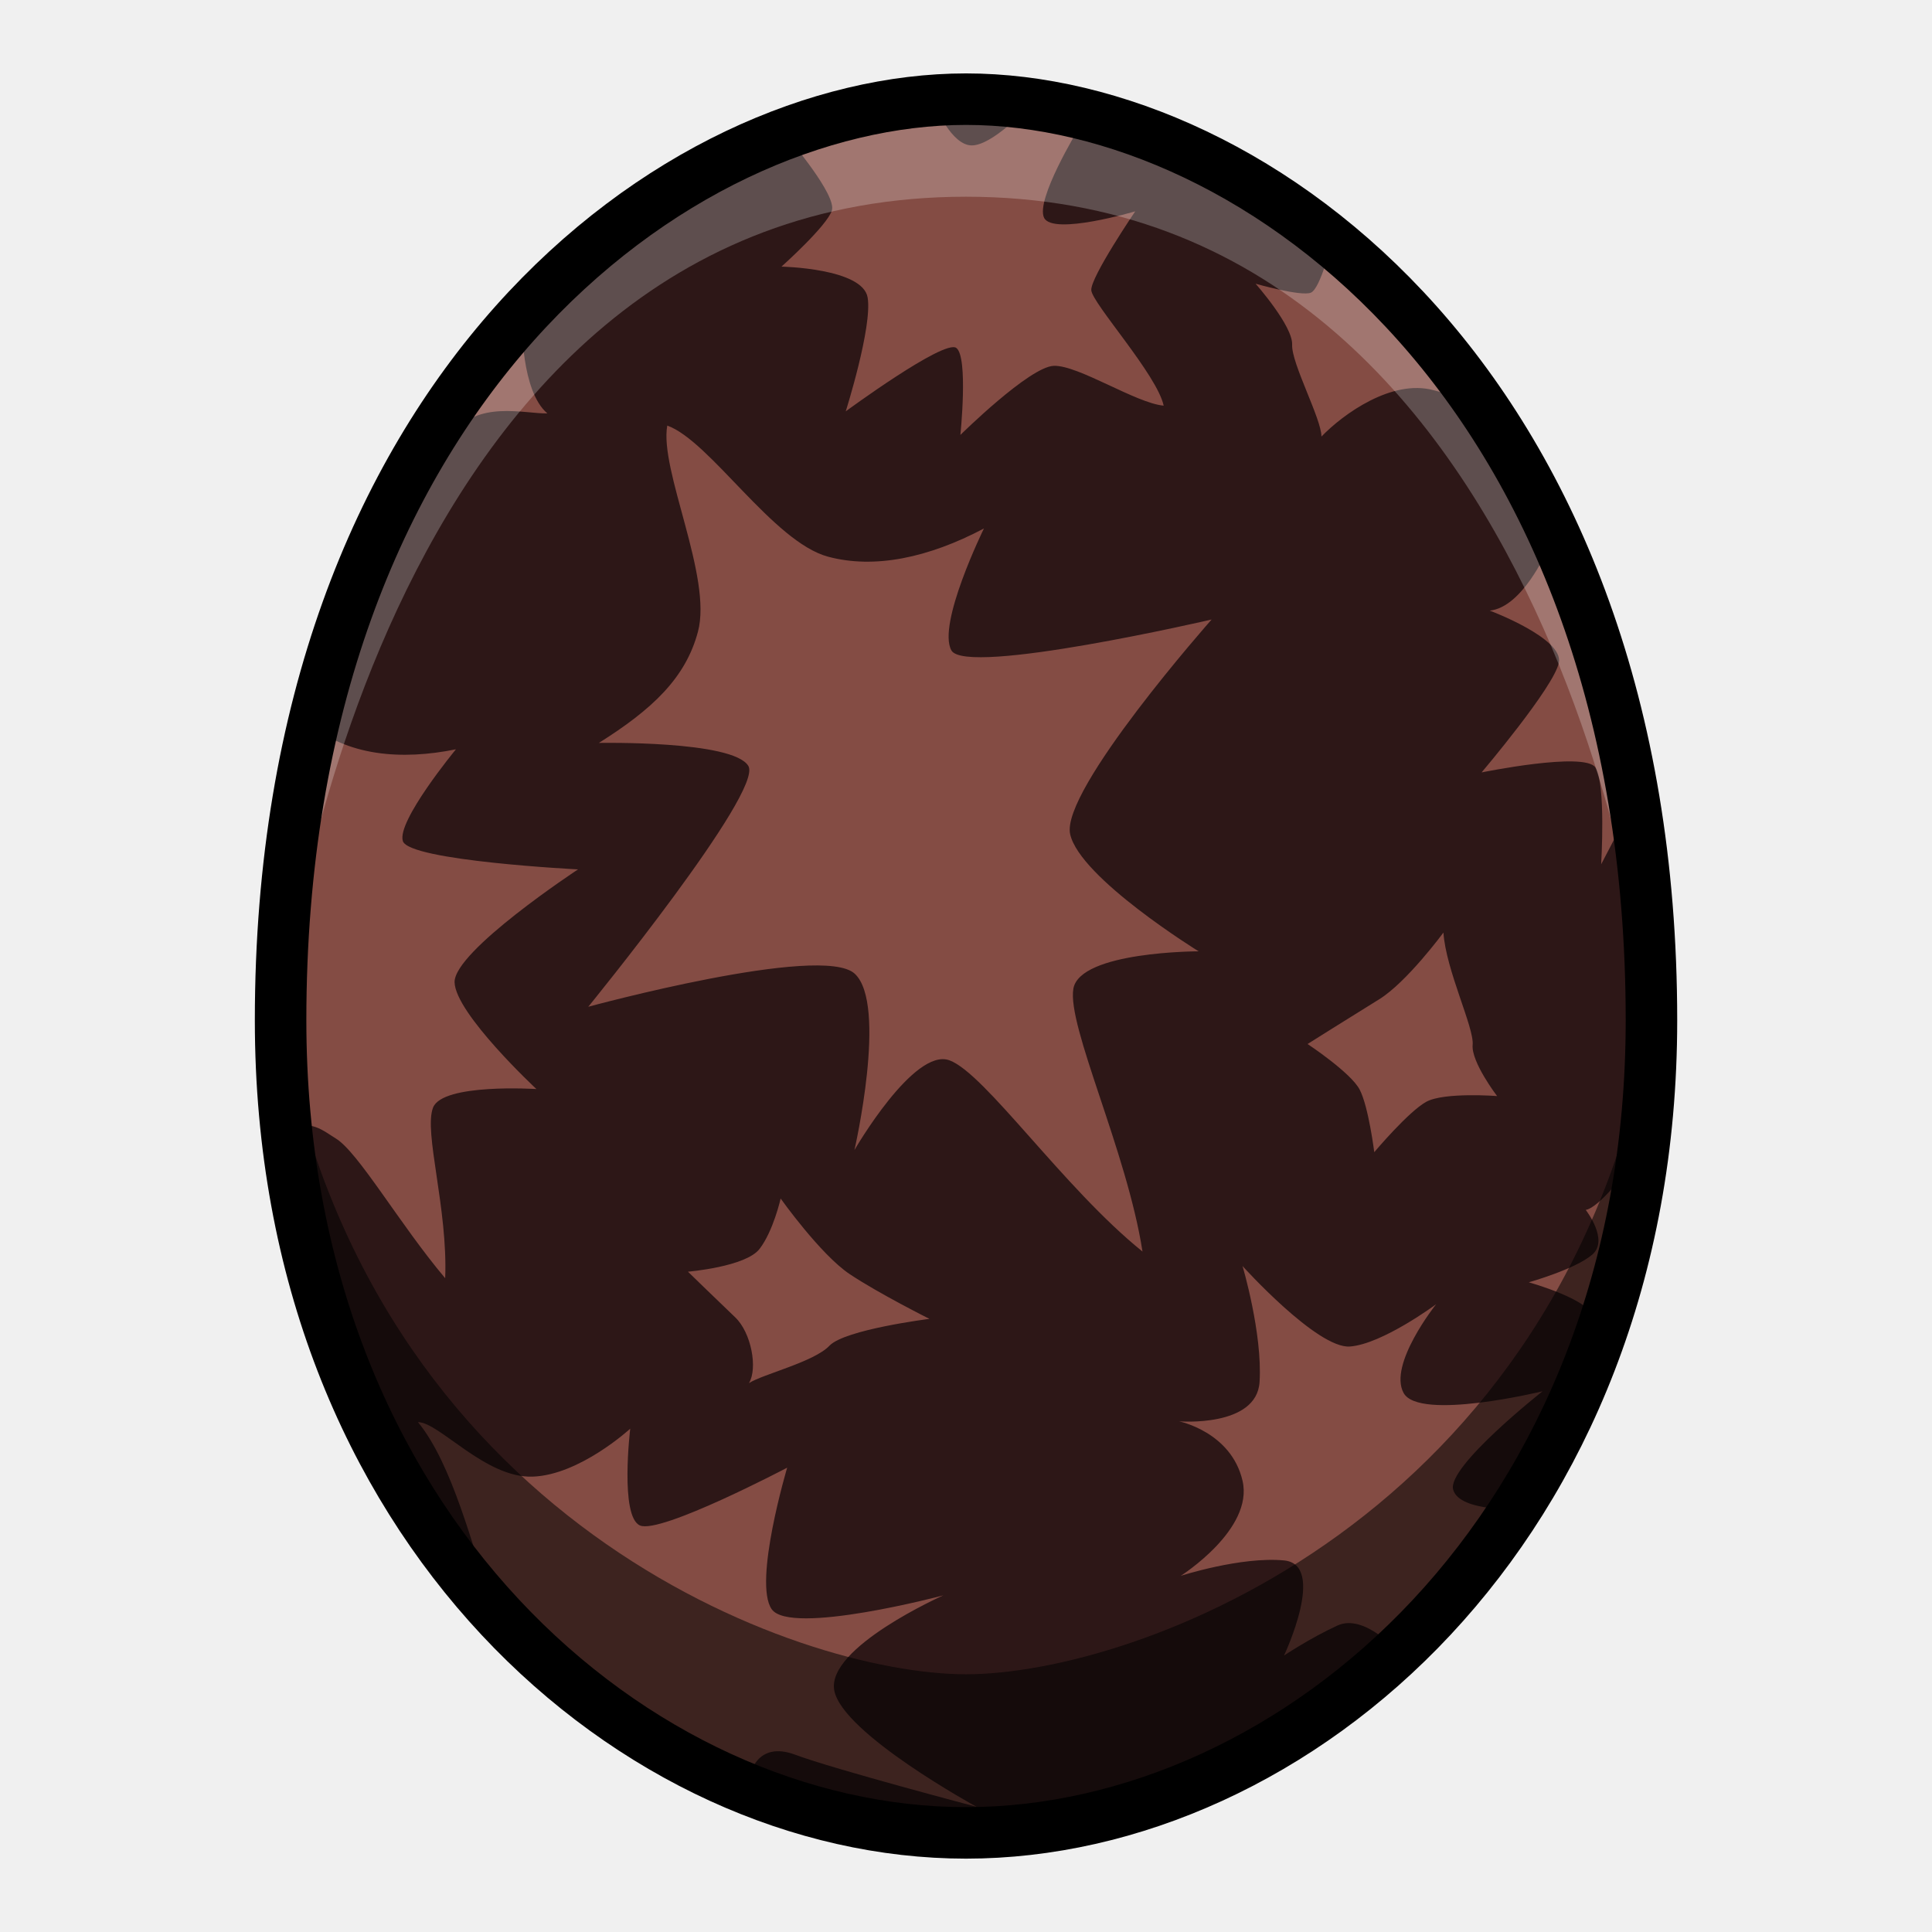
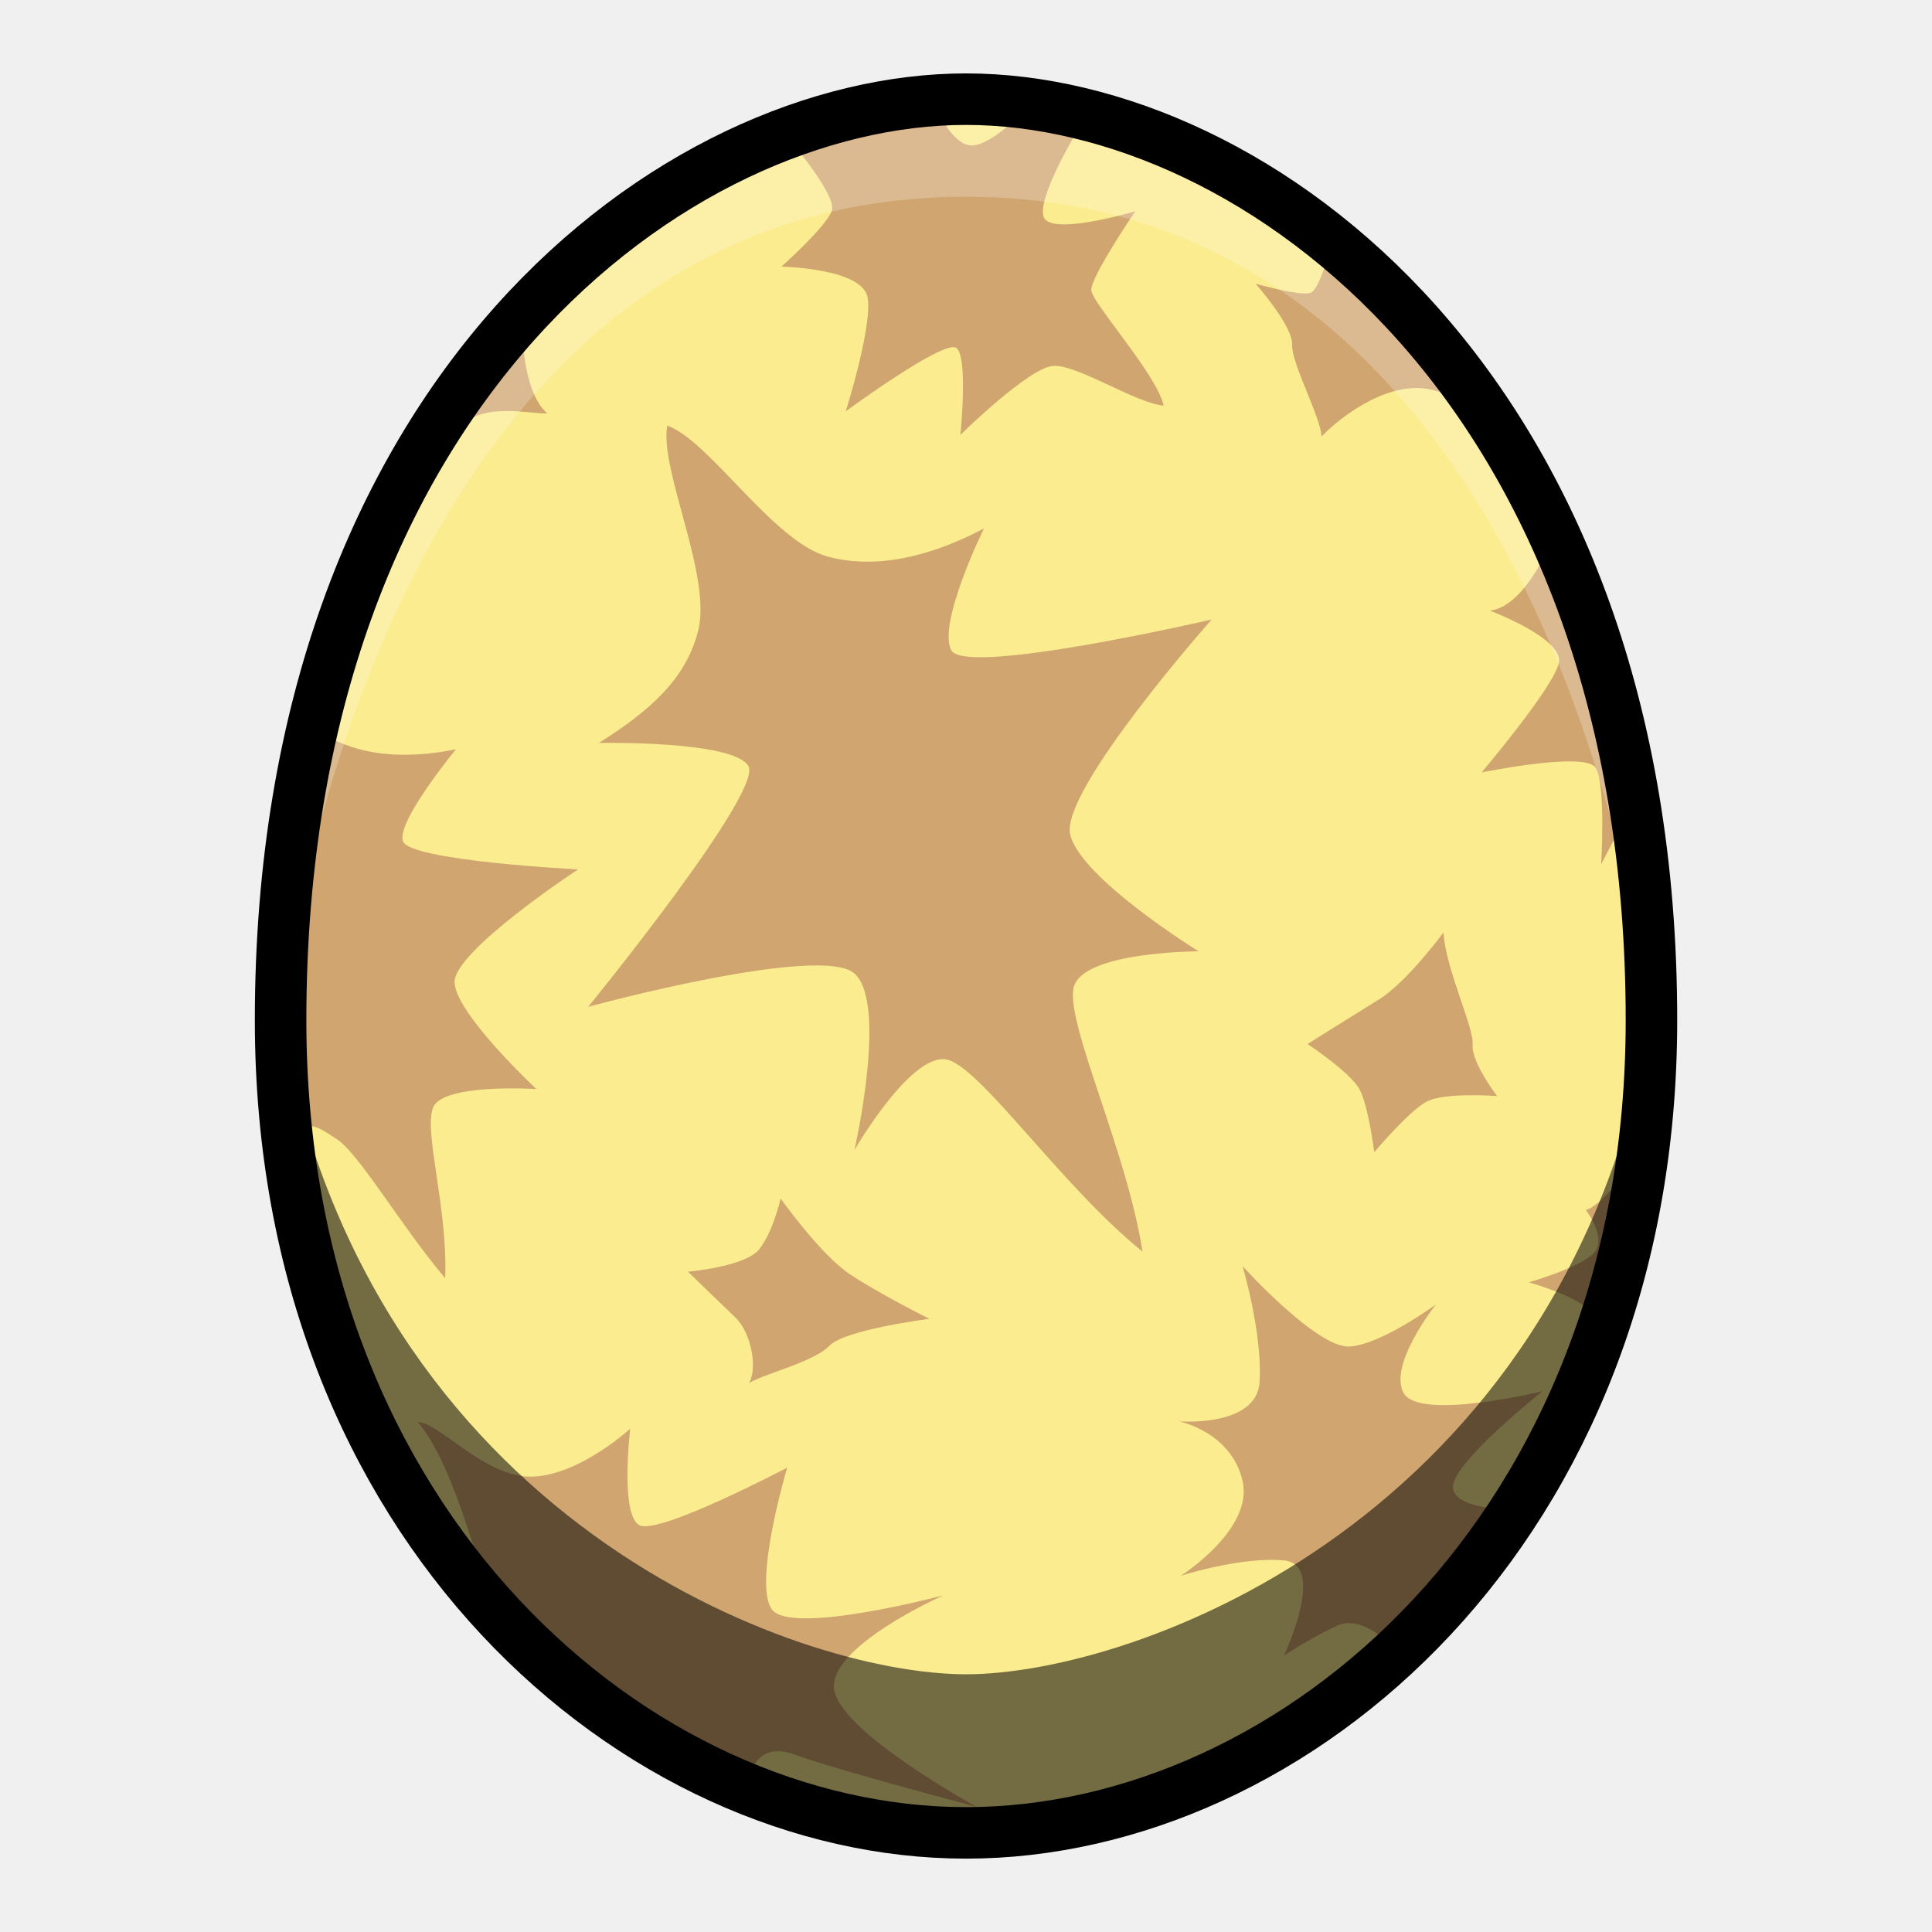
<svg xmlns="http://www.w3.org/2000/svg" viewBox="0 0 39.687 39.687">
-   <path d="M19.844 2.037c-5.953 0-14.08 5.977-14.08 18.922 0 10.442 7.34 16.692 14.08 16.692s14.08-6.25 14.08-16.692c0-12.945-8.127-18.922-14.08-18.922z" fill="#2d1717" />
-   <path d="m19.21 2.17-2.99.701s.969 1.136.868 1.453c-.1.318-1.035 1.153-1.035 1.153s1.67.033 1.77.635c.1.601-.45 2.338-.45 2.338s2.02-1.486 2.271-1.303c.25.184.084 1.788.084 1.788s1.42-1.404 1.92-1.42c.502-.017 1.688.768 2.256.818-.134-.634-1.47-2.104-1.487-2.372-.016-.267.903-1.62.903-1.62s-1.688.501-1.872.134c-.183-.368.702-1.82.702-1.82l-1.07-.418s-.7.75-1.118.75c-.418 0-.752-.818-.752-.818zm8.168 2.706-.016.083s-.234.969-.434 1.053c-.2.083-1.136-.184-1.136-.184s.768.868.751 1.253c-.017.384.602 1.52.602 1.887.45-.467 1.453-1.186 2.305-.952.852.234.801.1.801.1zm-16.653 1.75-.968.78s-.969 2.268-.473 1.536c.496-.733 1.5-.438 1.96-.45-.543-.46-.52-1.866-.52-1.866zm2.982 2.116c-.166.914.932 3.107.63 4.235-.253.952-.94 1.596-2.035 2.284 0 0 2.759-.054 3.071.474.313.528-3.289 4.946-3.289 4.946s4.792-1.304 5.473-.68c.681.626-.005 3.623-.005 3.623s1.22-2.112 1.952-1.843c.732.268 2.347 2.626 3.965 3.928-.318-2.053-1.553-4.63-1.42-5.399.134-.768 2.573-.768 2.573-.768s-2.438-1.504-2.639-2.406c-.2-.902 2.906-4.41 2.906-4.41s-5.044 1.17-5.345.635c-.3-.534.668-2.505.668-2.505-1.144.604-2.252.835-3.203.579-1.127-.303-2.427-2.38-3.302-2.693zm18.065 2.581s-.502 1.153-1.17 1.22c0 0 1.52.568 1.42 1.07-.1.5-1.587 2.254-1.587 2.254s2.122-.434 2.339-.1c.217.334.117 1.987.117 1.987l.584-1.118zM6.325 14.838l-.612 2.466.29 5.937c.336-.283.661.003.893.144.464.28 1.318 1.77 2.249 2.872.056-1.442-.444-2.997-.25-3.503.193-.507 2.124-.383 2.124-.383s-1.664-1.55-1.681-2.192c-.017-.642 2.536-2.32 2.536-2.32s-3.463-.175-3.598-.58c-.134-.404 1.09-1.887 1.09-1.887-1.113.227-2.248.143-3.04-.554zm23.325 4.32s-.751 1.019-1.32 1.37c-.567.35-1.47.918-1.47.918s.886.585 1.07.936c.183.35.3 1.286.3 1.286s.702-.835 1.07-1.036c.367-.2 1.453-.117 1.453-.117s-.535-.7-.502-1.052c.034-.35-.55-1.537-.6-2.305zm3.775 4.878s-.567.768-.851.818c0 0 .484.618.133.919-.35.3-1.303.568-1.303.568s1.32.367 1.337.751c.016.385.718-1.202.718-1.202zm-17.389.584s-.15.668-.434 1.036c-.284.367-1.47.467-1.47.467s.635.618.969.936c.334.317.467 1.053.284 1.353.284-.184 1.336-.434 1.653-.768.318-.334 2.055-.552 2.055-.552s-1.035-.517-1.637-.918c-.601-.401-1.42-1.554-1.42-1.554zm9.488 1.387s.412 1.386.35 2.38c-.057.939-1.653.81-1.653.81s1.07.217 1.303 1.22c.234 1.002-1.27 1.954-1.27 1.954s1.237-.4 2.122-.317c.885.083 0 1.954 0 1.954s.551-.367 1.102-.618c.552-.25 1.254.551 1.254.551l2.522-2.94s-1.27.067-1.403-.4c-.134-.469 1.837-2.022 1.837-2.022s-2.539.618-2.856.034c-.318-.585.668-1.821.668-1.821s-1.103.818-1.77.868c-.67.05-2.206-1.653-2.206-1.653zM8.586 29.214c.702.852 1.12 2.556 1.537 3.792.418 1.236 5.279 3.474 5.279 3.474s.133-.735.935-.434c.802.3 3.725 1.07 3.725 1.07s-2.756-1.504-2.924-2.39c-.167-.885 2.24-1.954 2.24-1.954s-3.142.835-3.526.284c-.384-.551.318-2.907.318-2.907s-2.606 1.37-3.024 1.187c-.417-.184-.2-1.988-.2-1.988s-1.036.952-2.005.985c-.968.033-1.92-1.12-2.355-1.12z" fill="#844c44" />
+   <path d="M19.844 2.037c-5.953 0-14.08 5.977-14.08 18.922 0 10.442 7.34 16.692 14.08 16.692s14.08-6.25 14.08-16.692c0-12.945-8.127-18.922-14.08-18.922z" fill="#fbec8f" />
+   <path d="m19.21 2.17-2.99.701s.969 1.136.868 1.453c-.1.318-1.035 1.153-1.035 1.153s1.67.033 1.77.635c.1.601-.45 2.338-.45 2.338s2.02-1.486 2.271-1.303c.25.184.084 1.788.084 1.788s1.42-1.404 1.92-1.42c.502-.017 1.688.768 2.256.818-.134-.634-1.47-2.104-1.487-2.372-.016-.267.903-1.62.903-1.62s-1.688.501-1.872.134c-.183-.368.702-1.82.702-1.82l-1.07-.418s-.7.75-1.118.75c-.418 0-.752-.818-.752-.818zm8.168 2.706-.016.083s-.234.969-.434 1.053c-.2.083-1.136-.184-1.136-.184s.768.868.751 1.253c-.017.384.602 1.52.602 1.887.45-.467 1.453-1.186 2.305-.952.852.234.801.1.801.1zm-16.653 1.75-.968.78s-.969 2.268-.473 1.536c.496-.733 1.5-.438 1.96-.45-.543-.46-.52-1.866-.52-1.866zm2.982 2.116c-.166.914.932 3.107.63 4.235-.253.952-.94 1.596-2.035 2.284 0 0 2.759-.054 3.071.474.313.528-3.289 4.946-3.289 4.946s4.792-1.304 5.473-.68c.681.626-.005 3.623-.005 3.623s1.22-2.112 1.952-1.843c.732.268 2.347 2.626 3.965 3.928-.318-2.053-1.553-4.63-1.42-5.399.134-.768 2.573-.768 2.573-.768s-2.438-1.504-2.639-2.406c-.2-.902 2.906-4.41 2.906-4.41s-5.044 1.17-5.345.635c-.3-.534.668-2.505.668-2.505-1.144.604-2.252.835-3.203.579-1.127-.303-2.427-2.38-3.302-2.693zm18.065 2.581s-.502 1.153-1.17 1.22c0 0 1.52.568 1.42 1.07-.1.5-1.587 2.254-1.587 2.254s2.122-.434 2.339-.1c.217.334.117 1.987.117 1.987l.584-1.118zM6.325 14.838l-.612 2.466.29 5.937c.336-.283.661.003.893.144.464.28 1.318 1.77 2.249 2.872.056-1.442-.444-2.997-.25-3.503.193-.507 2.124-.383 2.124-.383s-1.664-1.55-1.681-2.192c-.017-.642 2.536-2.32 2.536-2.32s-3.463-.175-3.598-.58c-.134-.404 1.09-1.887 1.09-1.887-1.113.227-2.248.143-3.04-.554zm23.325 4.32s-.751 1.019-1.32 1.37c-.567.35-1.47.918-1.47.918s.886.585 1.07.936c.183.35.3 1.286.3 1.286s.702-.835 1.07-1.036c.367-.2 1.453-.117 1.453-.117s-.535-.7-.502-1.052c.034-.35-.55-1.537-.6-2.305zm3.775 4.878s-.567.768-.851.818c0 0 .484.618.133.919-.35.3-1.303.568-1.303.568s1.32.367 1.337.751c.016.385.718-1.202.718-1.202zm-17.389.584s-.15.668-.434 1.036c-.284.367-1.47.467-1.47.467s.635.618.969.936c.334.317.467 1.053.284 1.353.284-.184 1.336-.434 1.653-.768.318-.334 2.055-.552 2.055-.552s-1.035-.517-1.637-.918c-.601-.401-1.42-1.554-1.42-1.554zm9.488 1.387s.412 1.386.35 2.38c-.057.939-1.653.81-1.653.81s1.07.217 1.303 1.22c.234 1.002-1.27 1.954-1.27 1.954s1.237-.4 2.122-.317c.885.083 0 1.954 0 1.954s.551-.367 1.102-.618c.552-.25 1.254.551 1.254.551l2.522-2.94s-1.27.067-1.403-.4c-.134-.469 1.837-2.022 1.837-2.022s-2.539.618-2.856.034c-.318-.585.668-1.821.668-1.821s-1.103.818-1.77.868c-.67.05-2.206-1.653-2.206-1.653zM8.586 29.214c.702.852 1.12 2.556 1.537 3.792.418 1.236 5.279 3.474 5.279 3.474s.133-.735.935-.434c.802.3 3.725 1.07 3.725 1.07s-2.756-1.504-2.924-2.39c-.167-.885 2.24-1.954 2.24-1.954s-3.142.835-3.526.284c-.384-.551.318-2.907.318-2.907s-2.606 1.37-3.024 1.187c-.417-.184-.2-1.988-.2-1.988s-1.036.952-2.005.985c-.968.033-1.92-1.12-2.355-1.12z" fill="#d0a570" />
  <path d="M19.844 2.037c-8.886 0-14.08 9.48-14.08 18.922 0 0 1.718-16.918 14.08-16.918s14.08 16.918 14.08 16.918c0-9.441-5.195-18.922-14.08-18.922z" opacity=".238" fill="#fff" />
  <path d="M5.764 20.96c.25 12.681 10.938 16.69 14.08 16.69 3.141 0 13.83-4.009 14.08-16.69-1.822 10.269-10.607 13.433-14.08 13.433-3.474 0-12.258-3.164-14.08-13.434z" opacity=".541" />
  <path d="M19.844 2.037c-5.953 0-14.08 5.976-14.08 18.922 0 10.442 7.34 16.692 14.08 16.692s14.08-6.25 14.08-16.692c0-12.946-8.127-18.922-14.08-18.922z" fill="none" stroke="#000" stroke-width="1.058" />
</svg>
